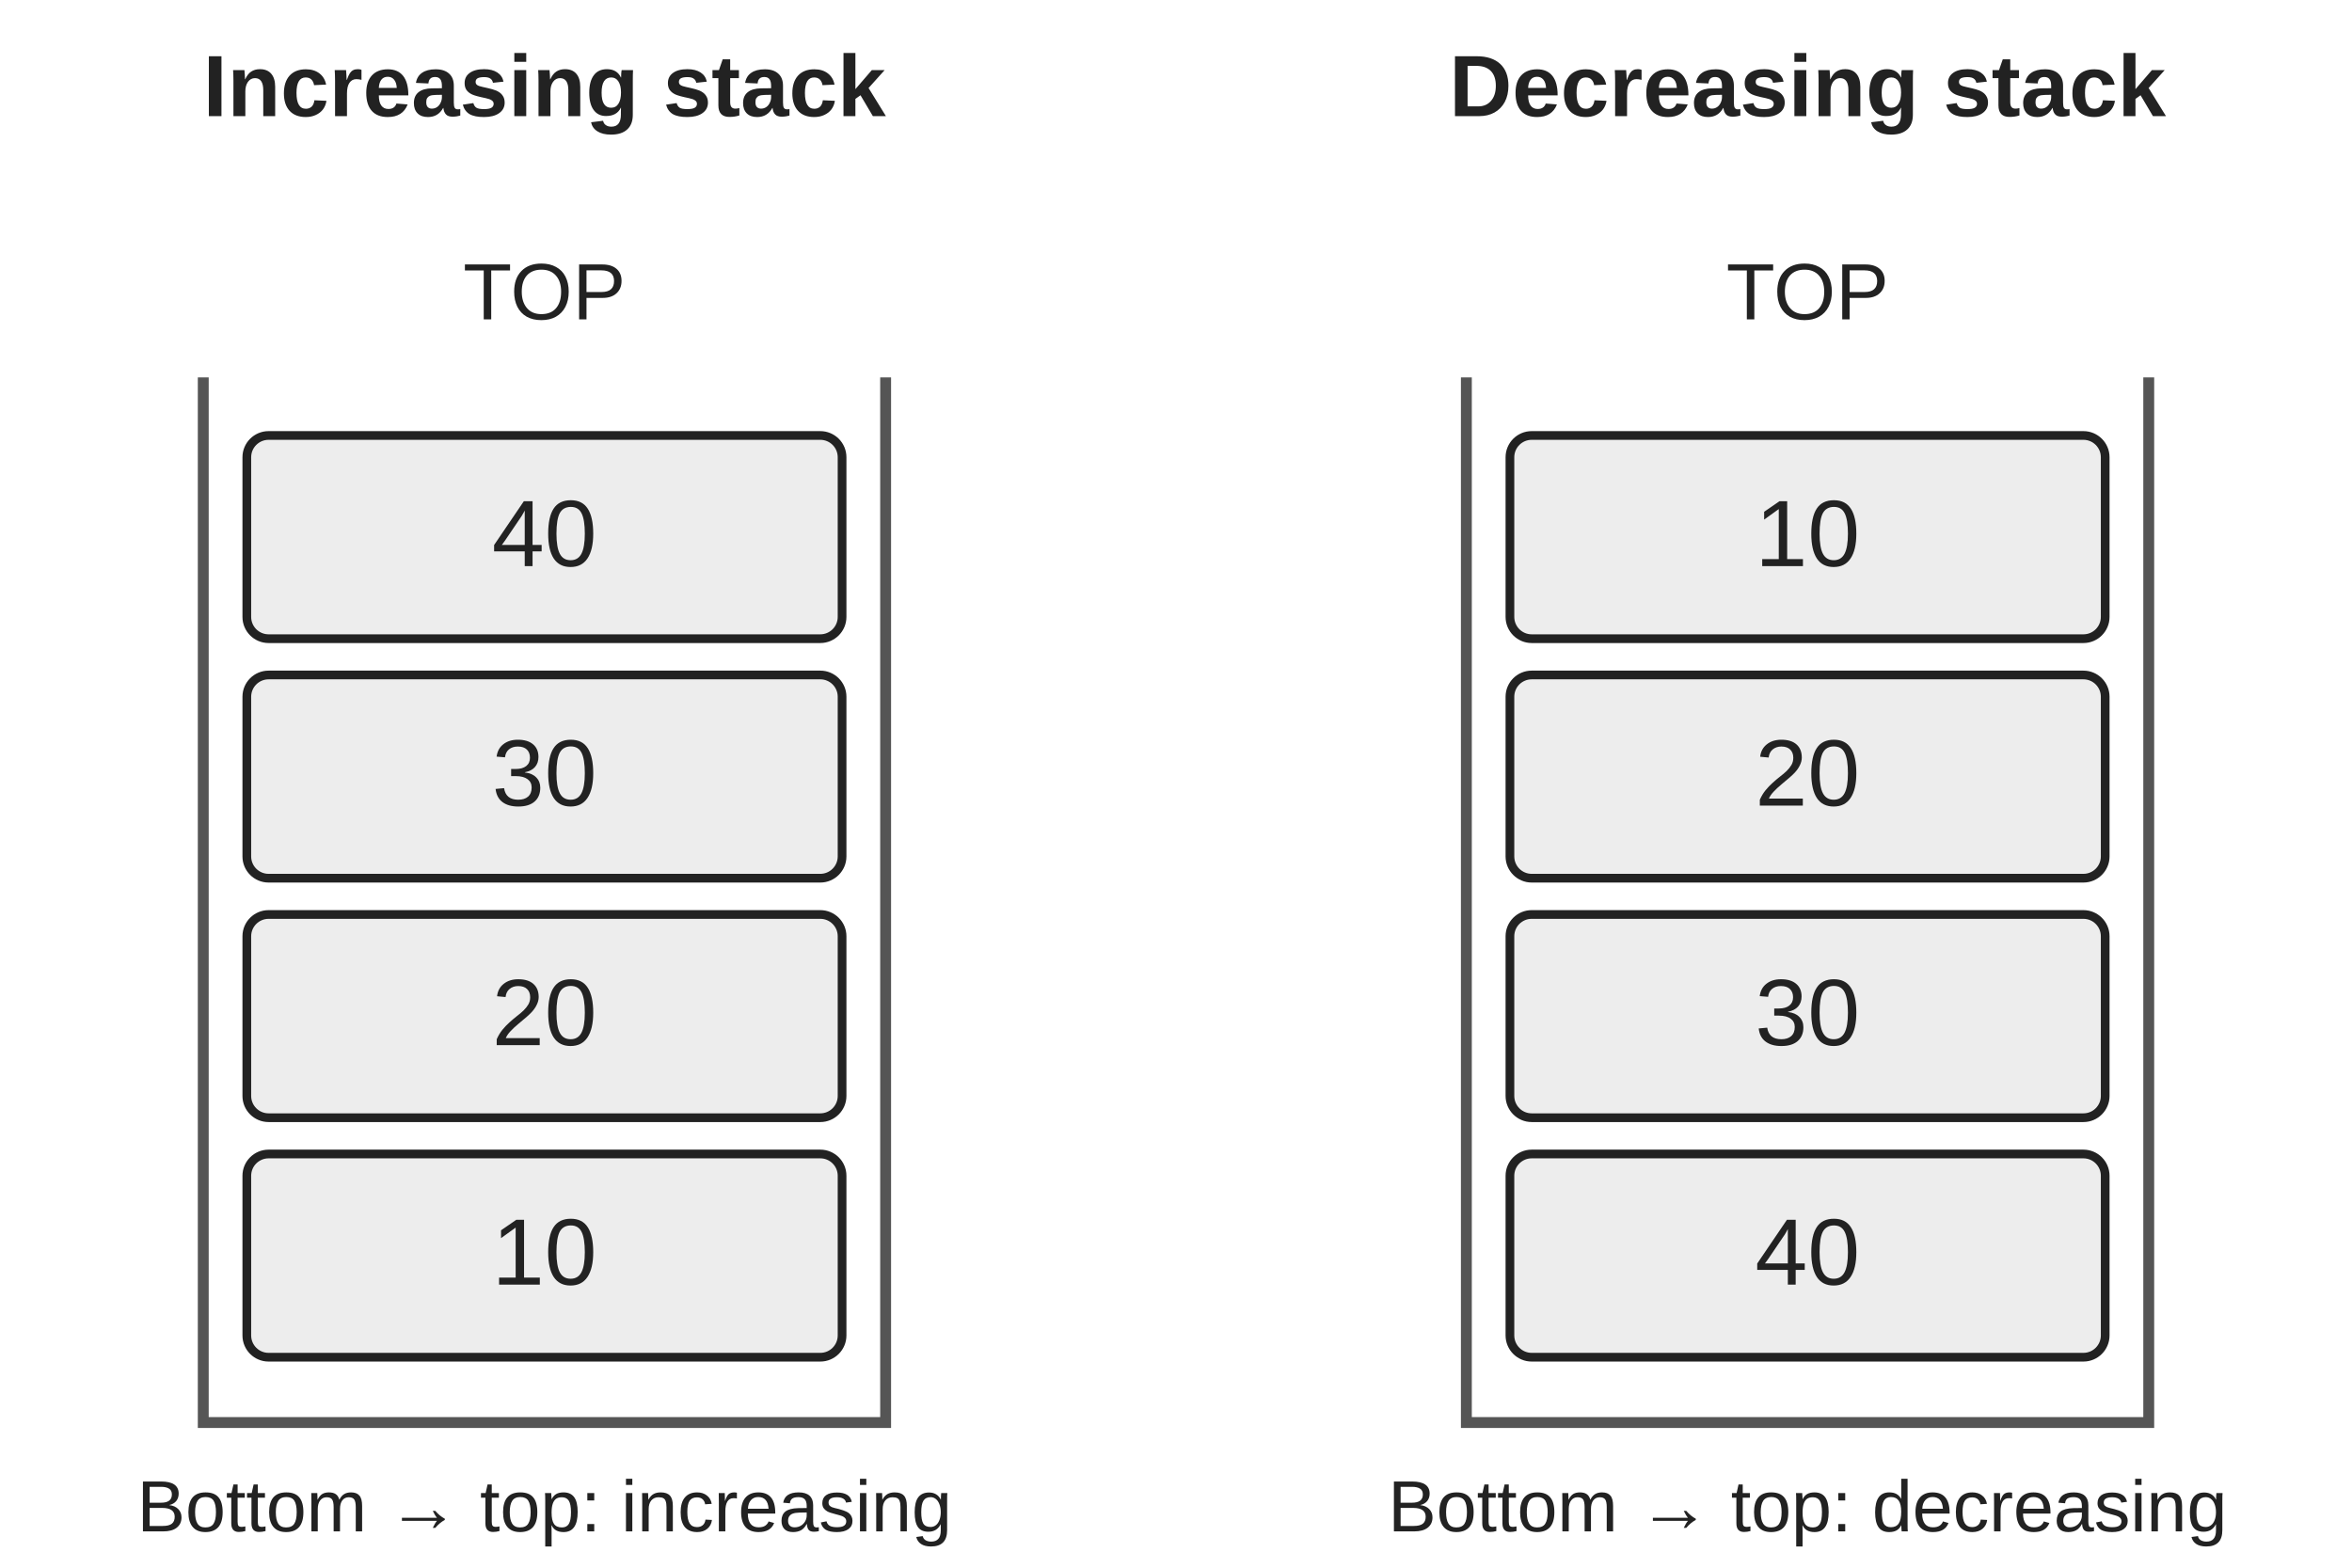
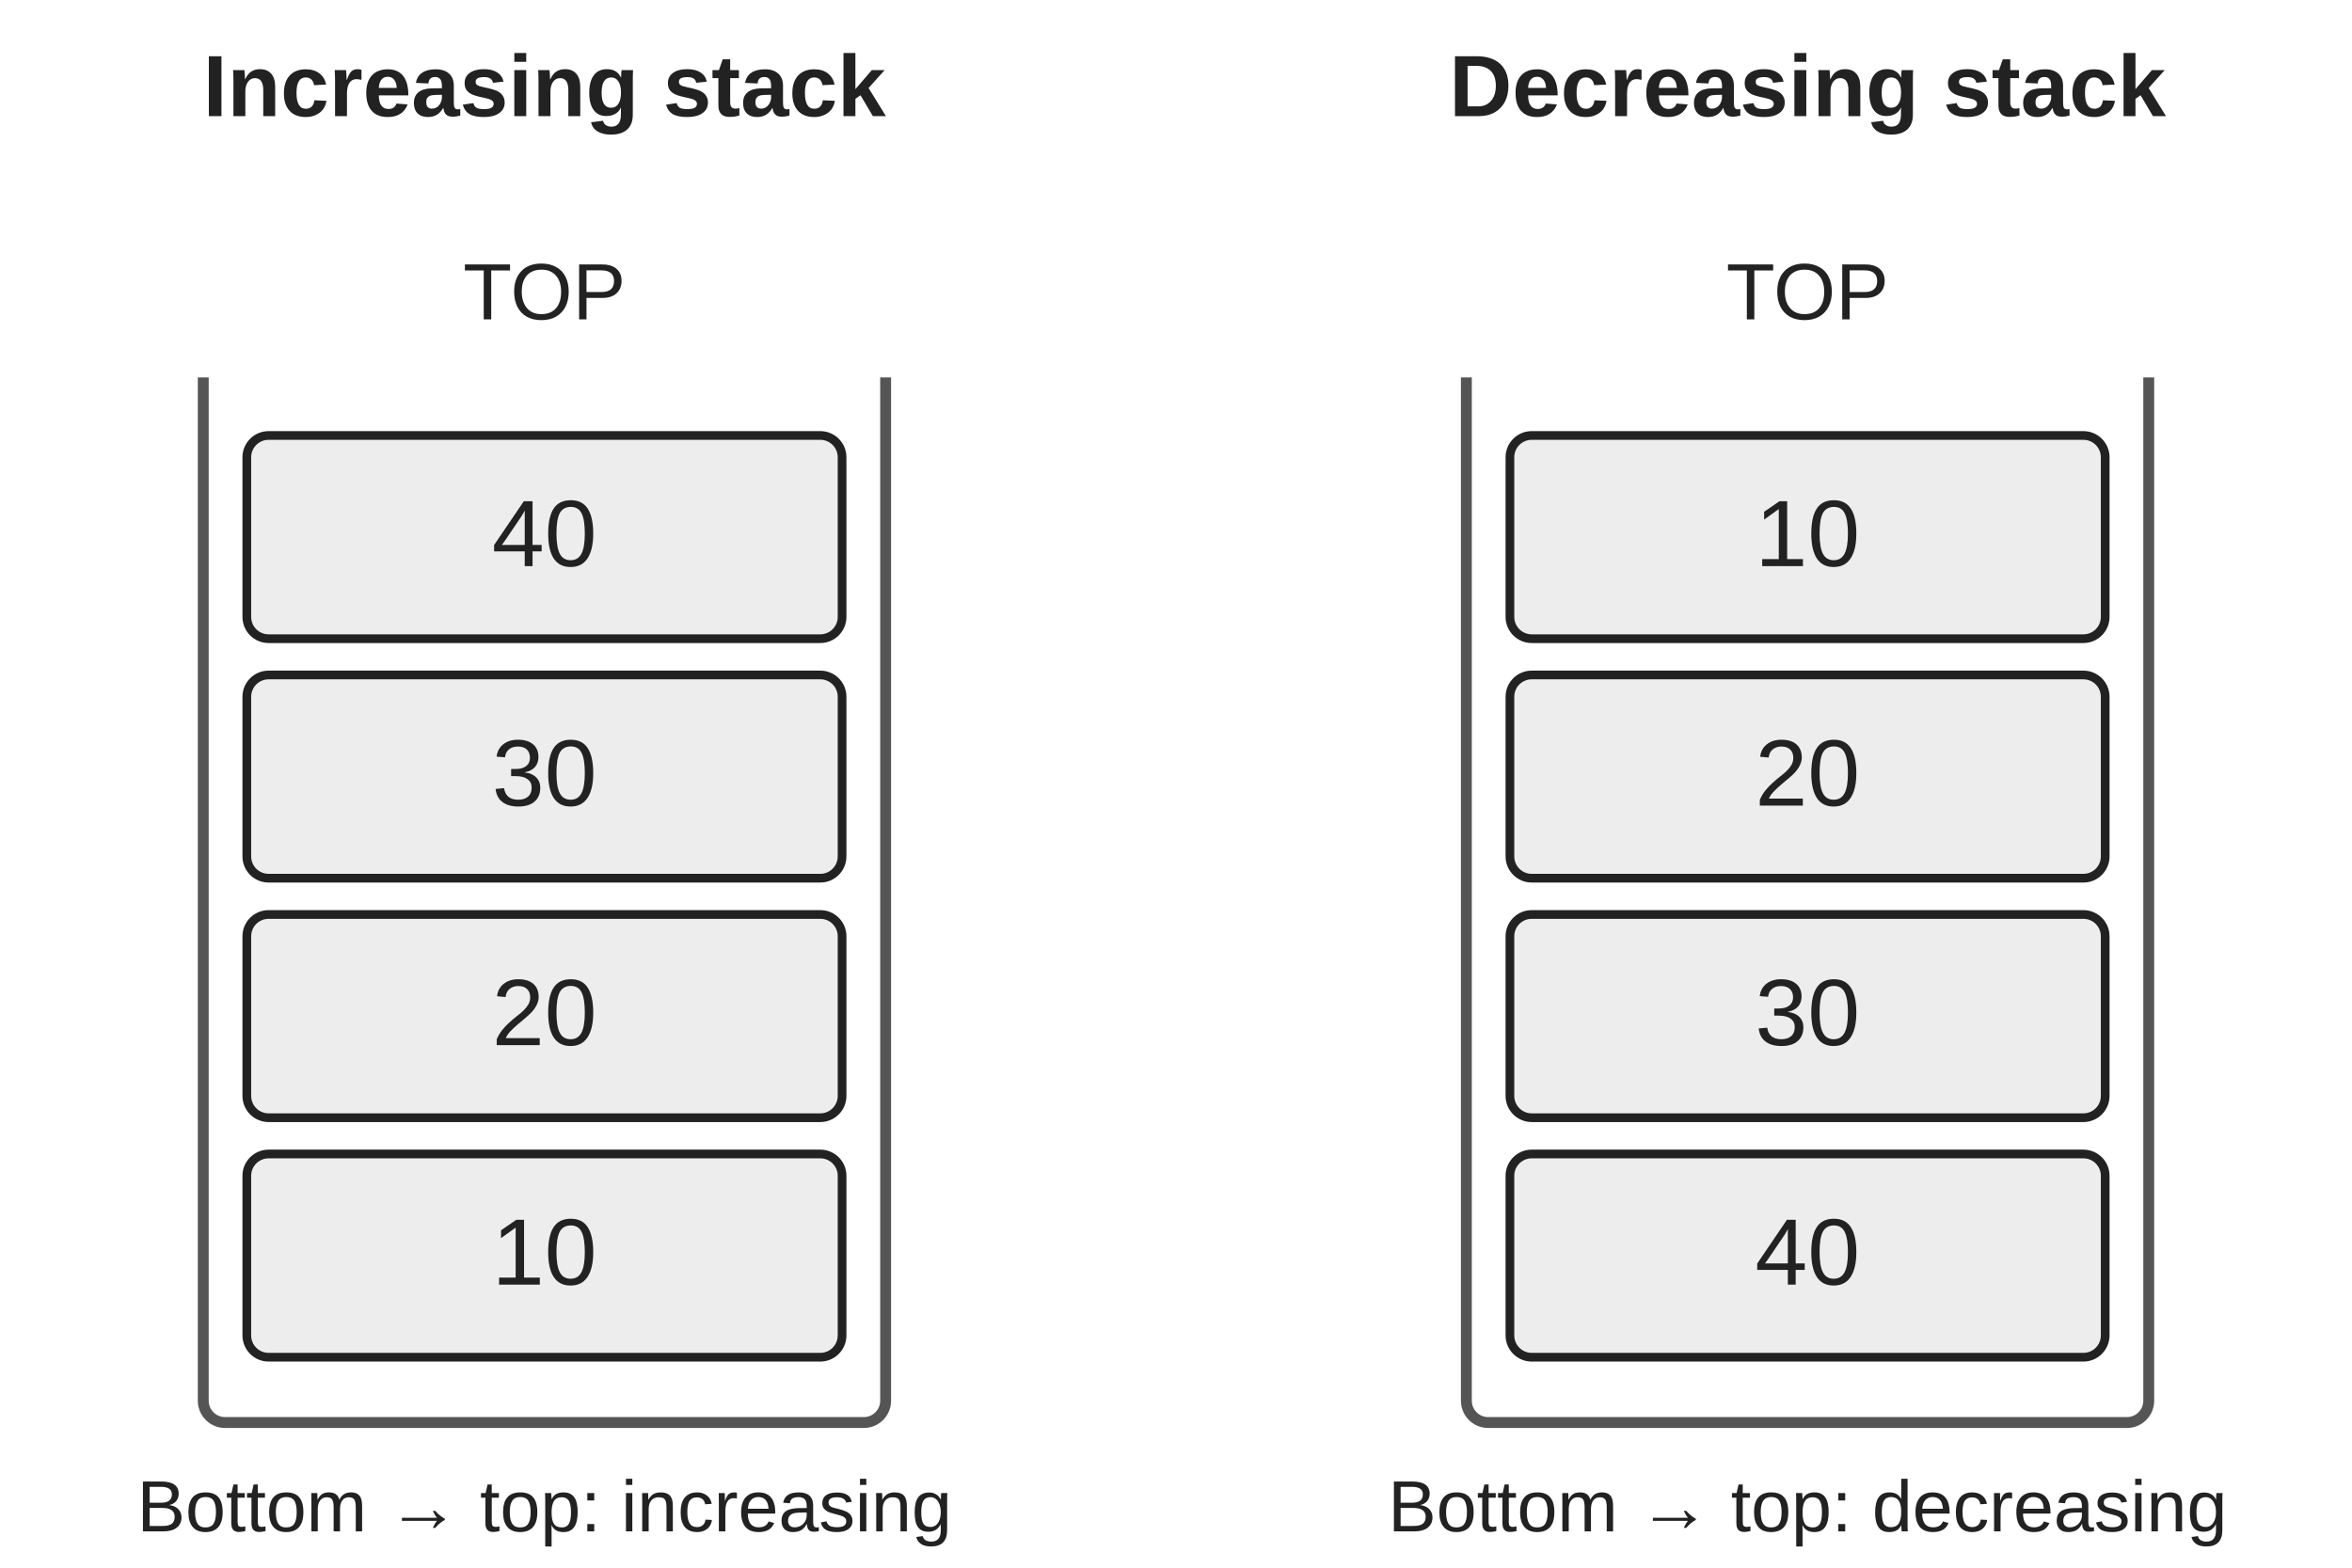
<svg xmlns="http://www.w3.org/2000/svg" viewBox="0 0 324 216" width="648" height="432" role="img" aria-label="Monotonic stacks: an increasing stack holds 10, 20, 30, 40 from bottom to top, and a decreasing stack holds 40, 30, 20, 10 from bottom to top">
  <text x="75" y="16" text-anchor="middle" font-size="12" font-weight="700" fill="#222222" font-family="system-ui, -apple-system, 'Segoe UI', Arial, sans-serif">Increasing stack</text>
  <text x="249" y="16" text-anchor="middle" font-size="12" font-weight="700" fill="#222222" font-family="system-ui, -apple-system, 'Segoe UI', Arial, sans-serif">Decreasing stack</text>
  <g transform="translate(0 26)">
-     <path d="M28 26 V170 H122 V26" stroke="#555555" stroke-width="1.5" fill="none" />
+     <path d="M28 26 V167 A3 3 0 0 0 31 170 H119 A3 3 0 0 0 122 167 V26" stroke="#555555" stroke-width="1.5" fill="none" />
    <rect x="34" y="133" width="82" height="28" rx="3" fill="#EDEDED" stroke="#222222" stroke-width="1.2" />
    <text x="75" y="151" font-size="13" text-anchor="middle" fill="#222222" font-family="system-ui, -apple-system, 'Segoe UI', Arial, sans-serif">10</text>
    <rect x="34" y="100" width="82" height="28" rx="3" fill="#EDEDED" stroke="#222222" stroke-width="1.2" />
    <text x="75" y="118" font-size="13" text-anchor="middle" fill="#222222" font-family="system-ui, -apple-system, 'Segoe UI', Arial, sans-serif">20</text>
    <rect x="34" y="67" width="82" height="28" rx="3" fill="#EDEDED" stroke="#222222" stroke-width="1.2" />
    <text x="75" y="85" font-size="13" text-anchor="middle" fill="#222222" font-family="system-ui, -apple-system, 'Segoe UI', Arial, sans-serif">30</text>
    <rect x="34" y="34" width="82" height="28" rx="3" fill="#EDEDED" stroke="#222222" stroke-width="1.2" />
    <text x="75" y="52" font-size="13" text-anchor="middle" fill="#222222" font-family="system-ui, -apple-system, 'Segoe UI', Arial, sans-serif">40</text>
    <text x="75" y="18" font-size="11" text-anchor="middle" fill="#222222" font-family="system-ui, -apple-system, 'Segoe UI', Arial, sans-serif">TOP</text>
    <text x="75" y="185" font-size="10" text-anchor="middle" fill="#222222" font-family="system-ui, -apple-system, 'Segoe UI', Arial, sans-serif">Bottom → top: increasing</text>
  </g>
  <g transform="translate(174 26)">
-     <path d="M28 26 V170 H122 V26" stroke="#555555" stroke-width="1.5" fill="none" />
+     <path d="M28 26 V167 A3 3 0 0 0 31 170 H119 A3 3 0 0 0 122 167 V26" stroke="#555555" stroke-width="1.5" fill="none" />
    <rect x="34" y="133" width="82" height="28" rx="3" fill="#EDEDED" stroke="#222222" stroke-width="1.2" />
    <text x="75" y="151" font-size="13" text-anchor="middle" fill="#222222" font-family="system-ui, -apple-system, 'Segoe UI', Arial, sans-serif">40</text>
    <rect x="34" y="100" width="82" height="28" rx="3" fill="#EDEDED" stroke="#222222" stroke-width="1.2" />
    <text x="75" y="118" font-size="13" text-anchor="middle" fill="#222222" font-family="system-ui, -apple-system, 'Segoe UI', Arial, sans-serif">30</text>
    <rect x="34" y="67" width="82" height="28" rx="3" fill="#EDEDED" stroke="#222222" stroke-width="1.2" />
    <text x="75" y="85" font-size="13" text-anchor="middle" fill="#222222" font-family="system-ui, -apple-system, 'Segoe UI', Arial, sans-serif">20</text>
    <rect x="34" y="34" width="82" height="28" rx="3" fill="#EDEDED" stroke="#222222" stroke-width="1.2" />
    <text x="75" y="52" font-size="13" text-anchor="middle" fill="#222222" font-family="system-ui, -apple-system, 'Segoe UI', Arial, sans-serif">10</text>
    <text x="75" y="18" font-size="11" text-anchor="middle" fill="#222222" font-family="system-ui, -apple-system, 'Segoe UI', Arial, sans-serif">TOP</text>
    <text x="75" y="185" font-size="10" text-anchor="middle" fill="#222222" font-family="system-ui, -apple-system, 'Segoe UI', Arial, sans-serif">Bottom → top: decreasing</text>
  </g>
</svg>
